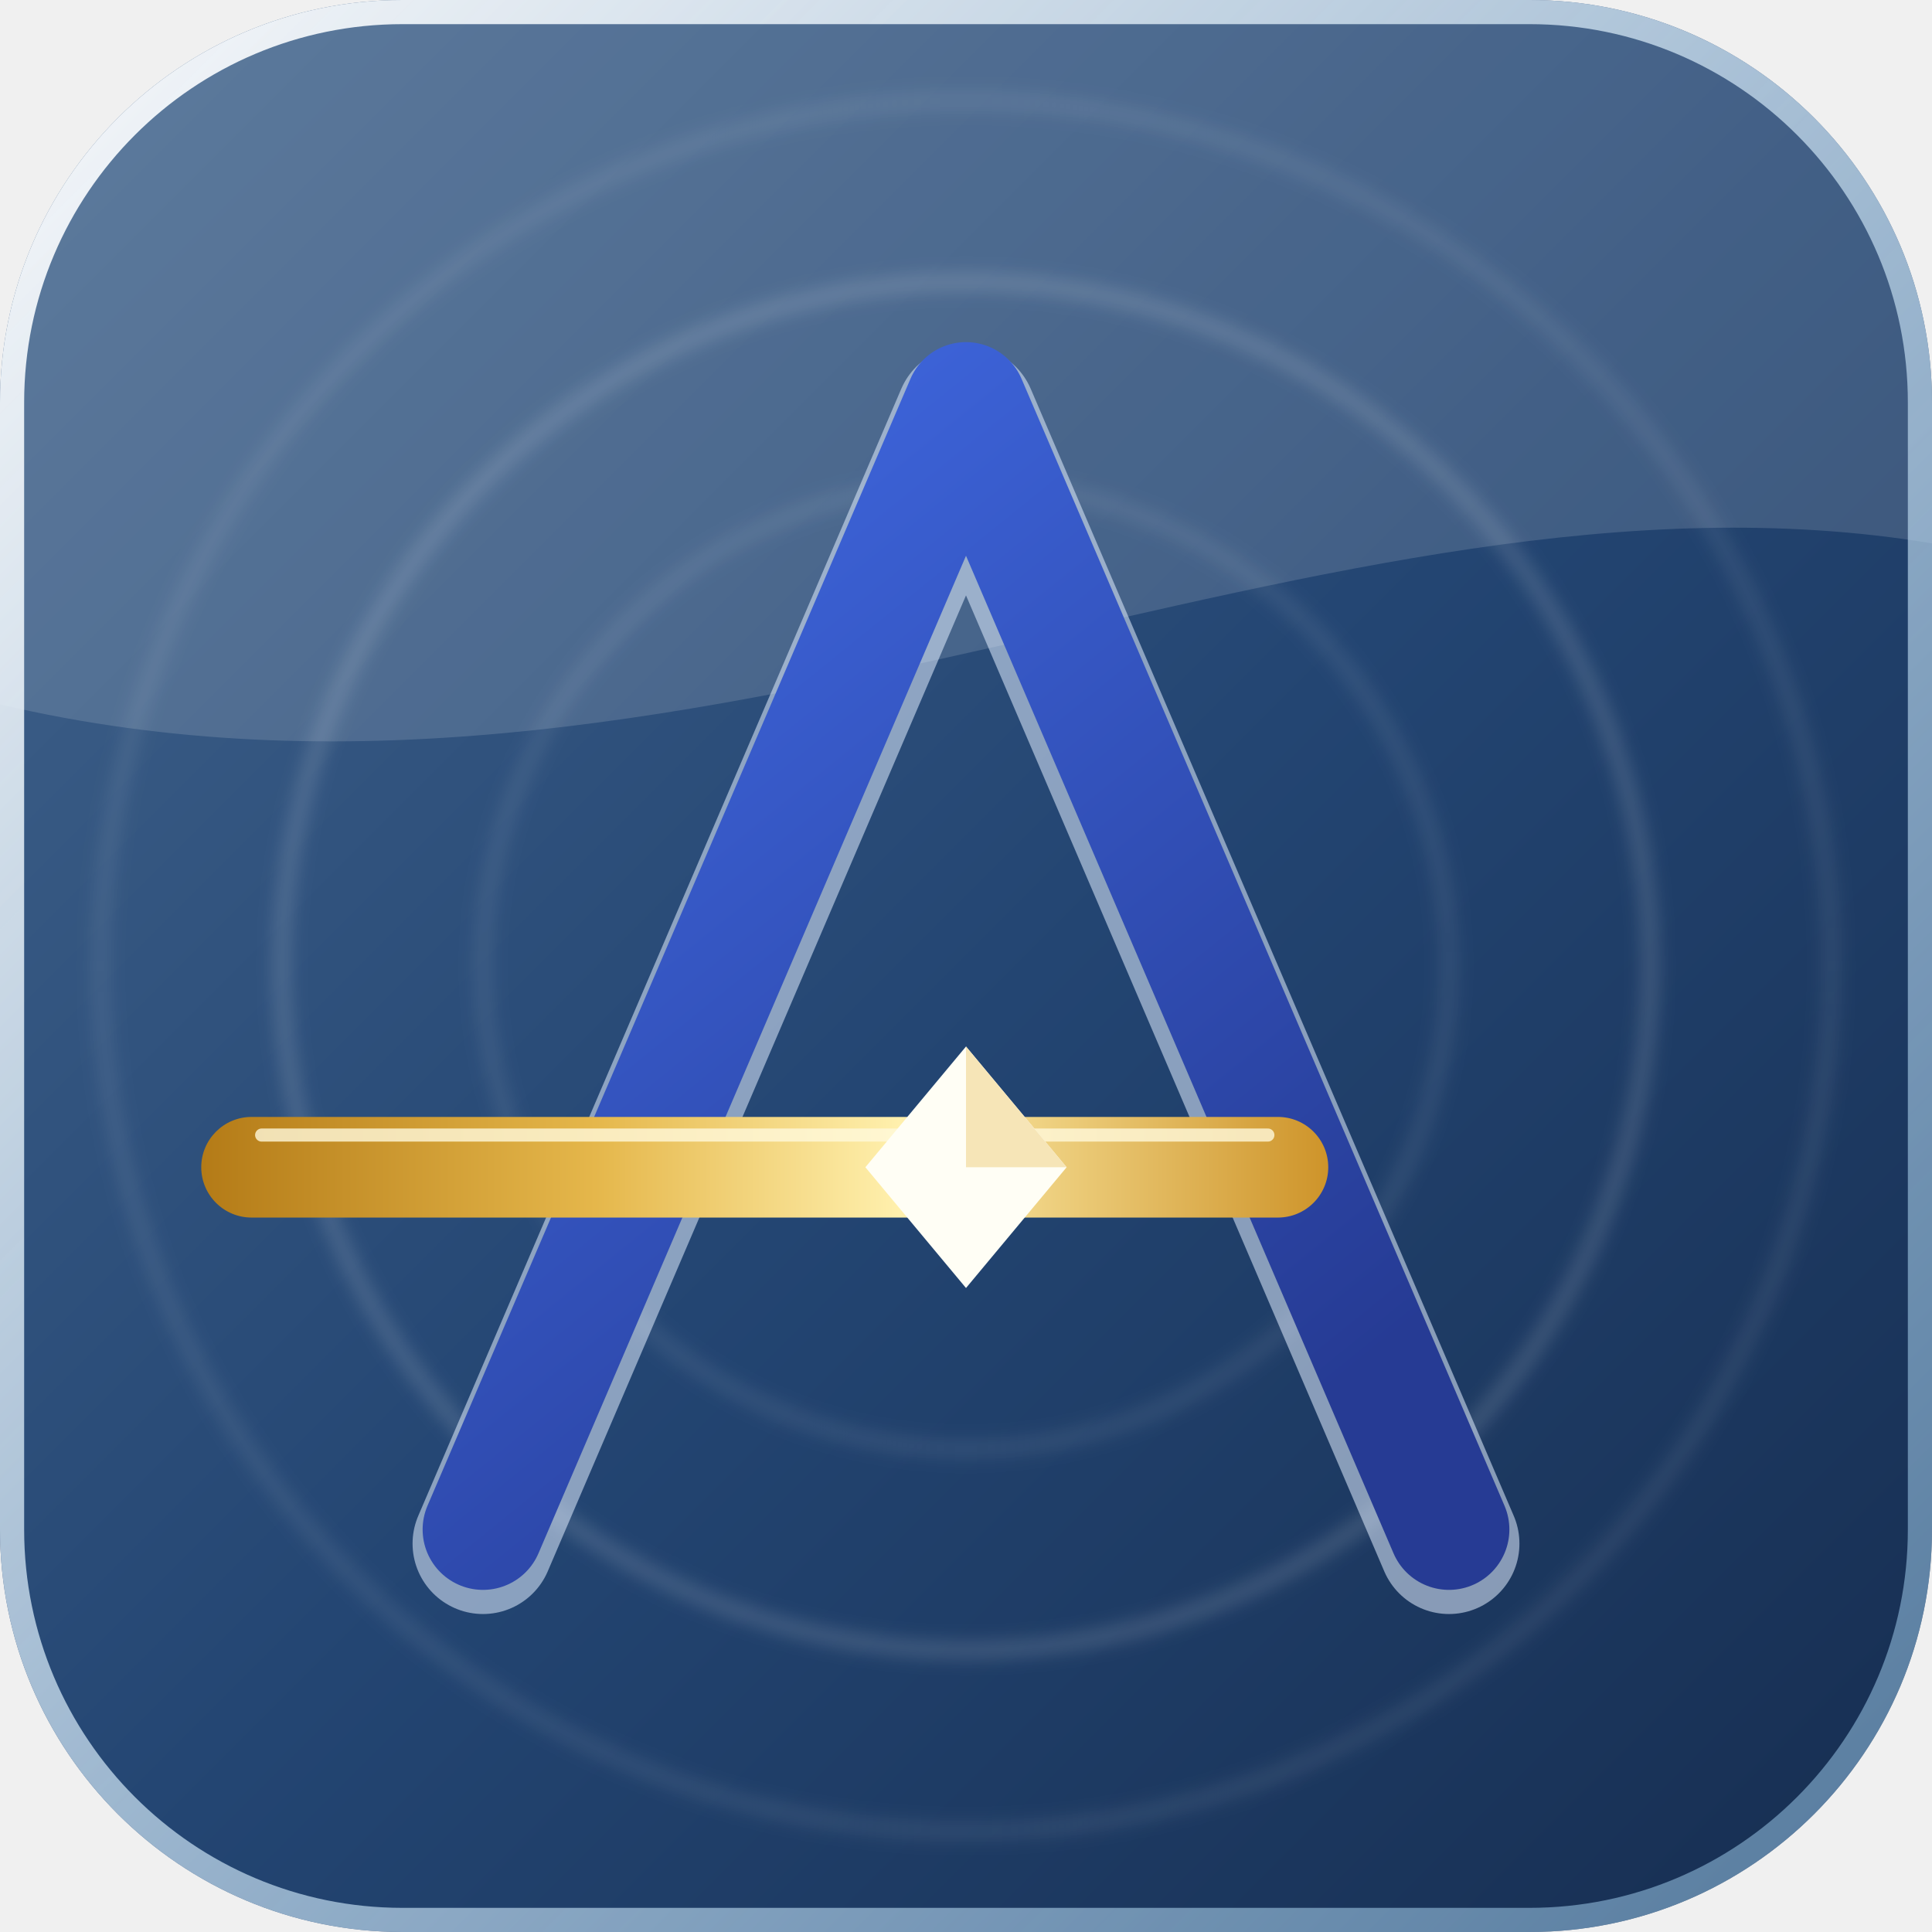
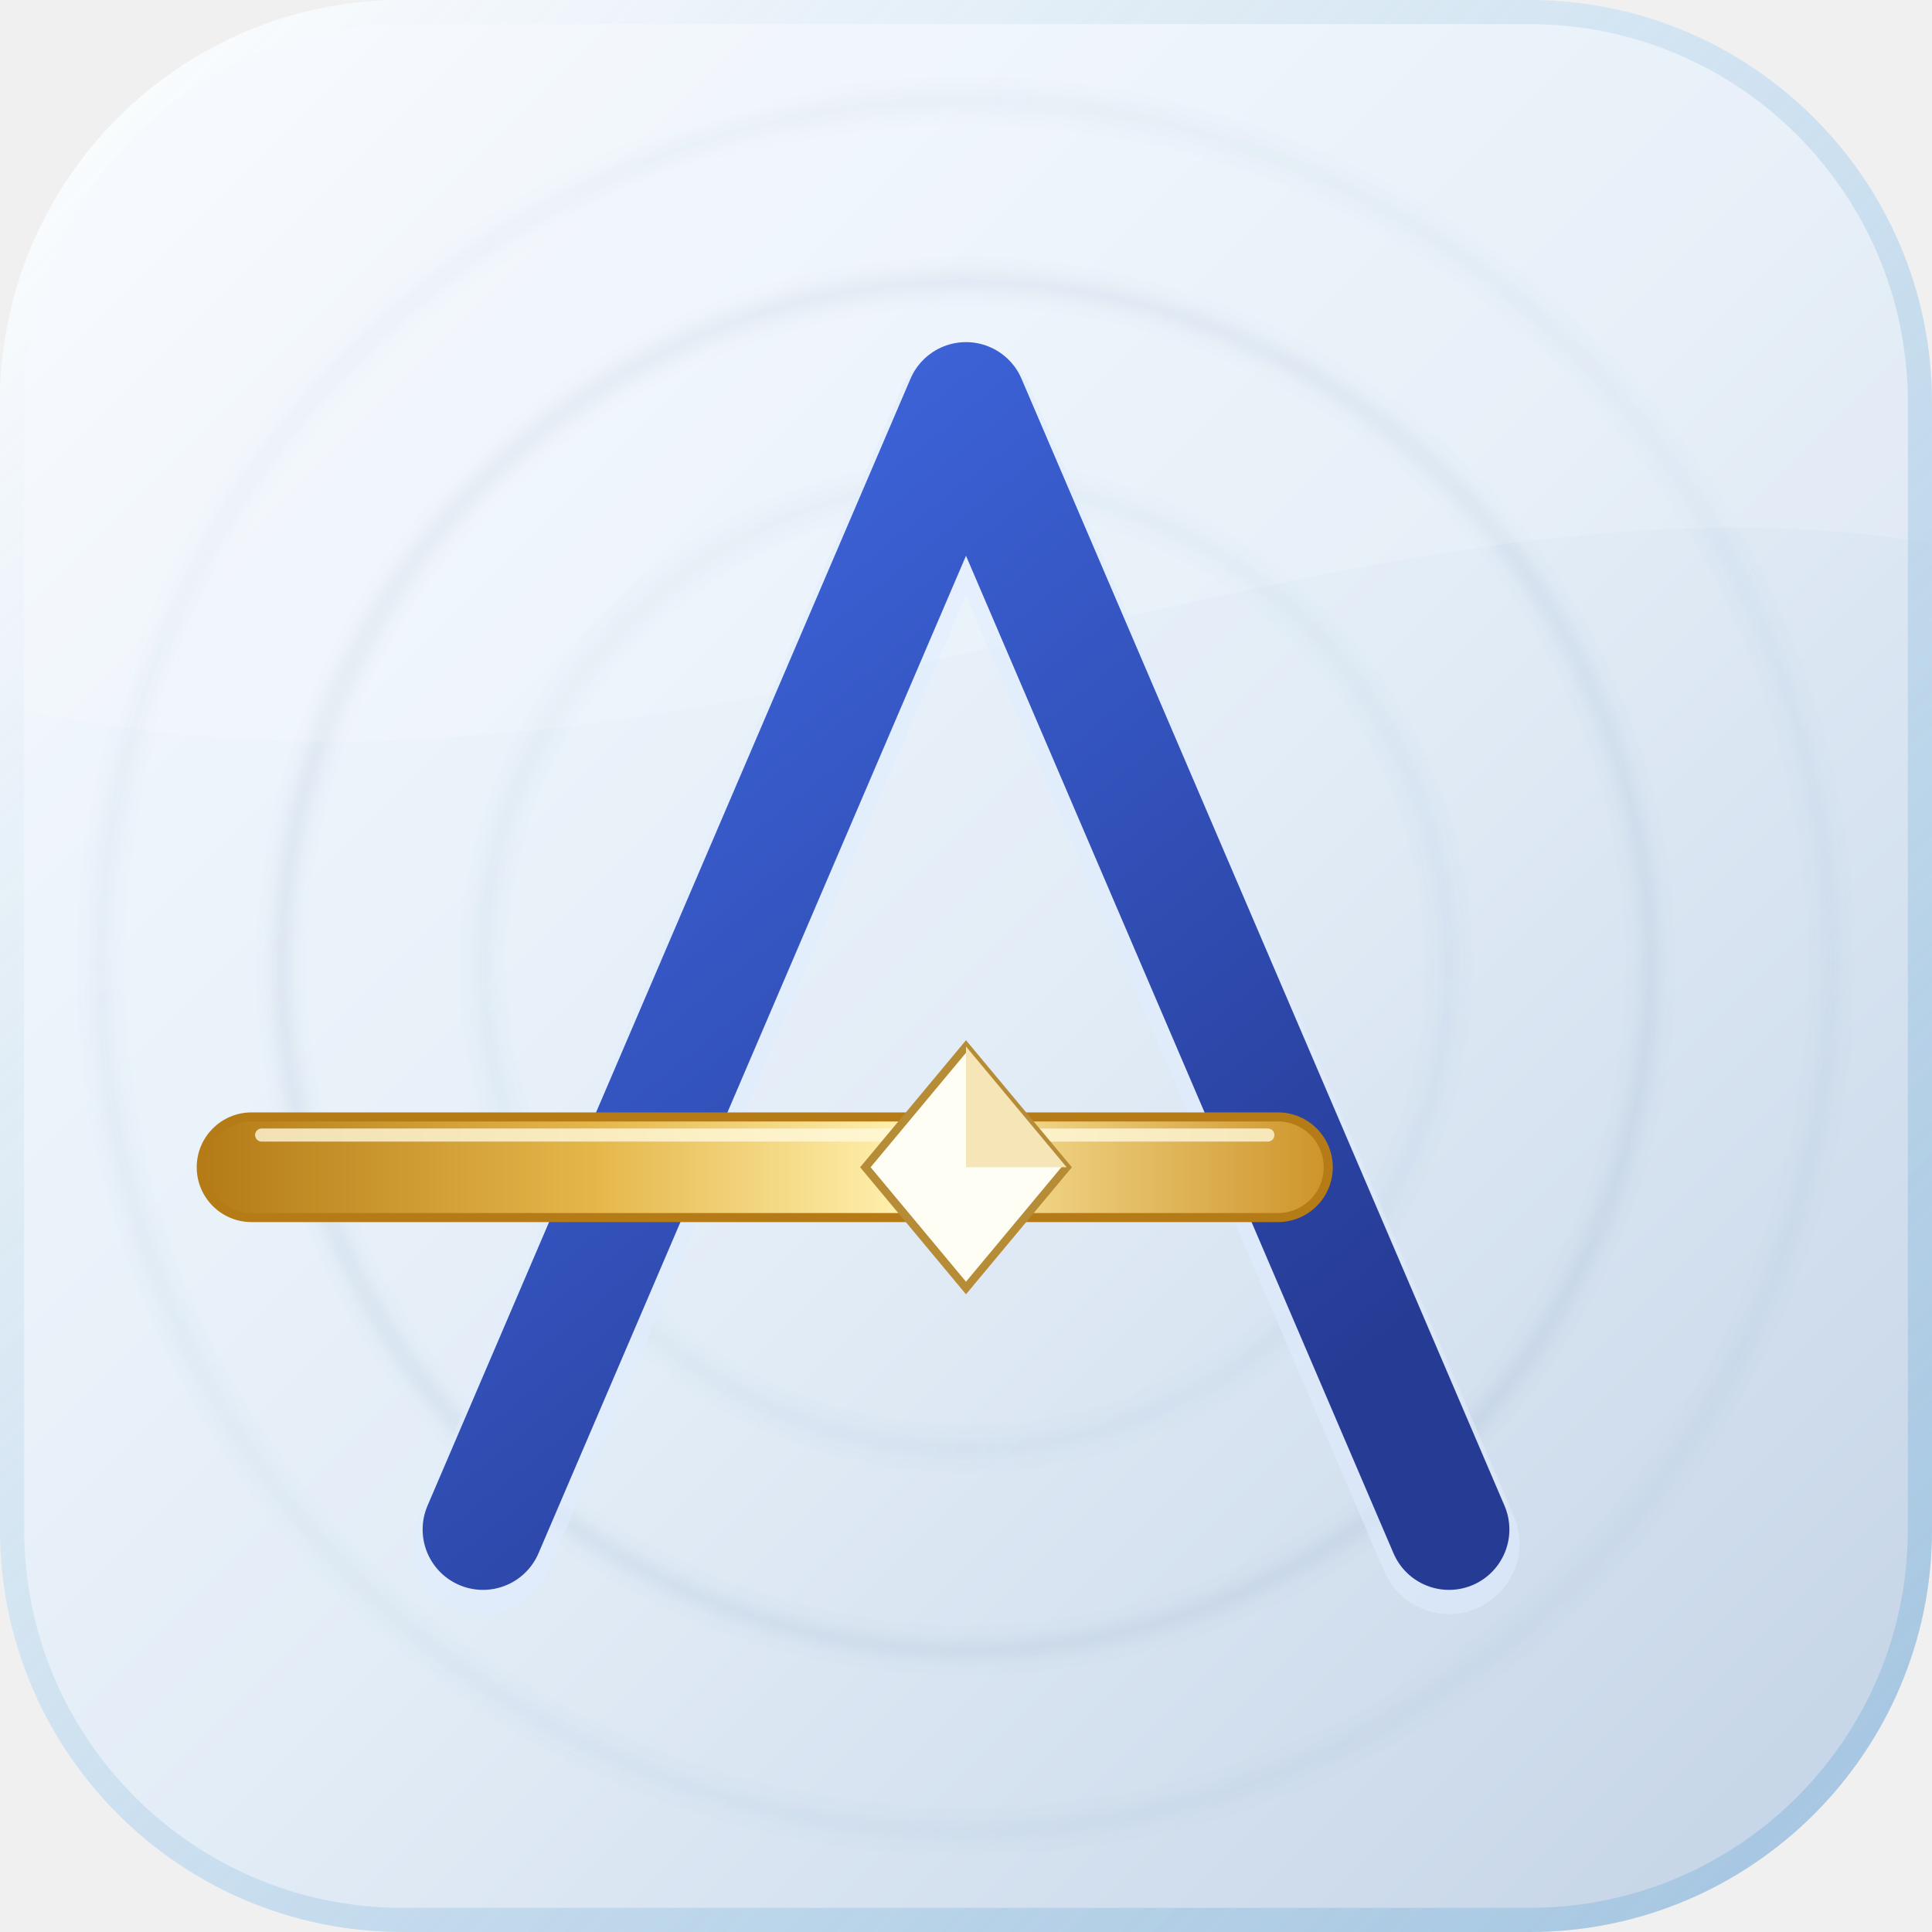
<svg xmlns="http://www.w3.org/2000/svg" viewBox="0 0 96 96">
  <defs>
    <clipPath id="tile">
      <rect width="96" height="96" rx="20" />
    </clipPath>
    <linearGradient id="glass" x2="1" y2="1">
-       <stop stop-color="#45678f" />
-       <stop offset=".52" stop-color="#234572" />
-       <stop offset="1" stop-color="#162d50" />
+       <stop stop-color="#f8fbff" />
+       <stop offset=".52" stop-color="#e3edf7" />
+       <stop offset="1" stop-color="#c2d2e5" />
    </linearGradient>
    <linearGradient id="edge" x2="1" y2="1">
      <stop stop-color="#fff" stop-opacity=".95" />
      <stop offset="1" stop-color="#8bb9dc" stop-opacity=".55" />
    </linearGradient>
    <linearGradient id="ink" x2=".7" y2="1">
      <stop stop-color="#416be6" />
      <stop offset="1" stop-color="#263b94" />
    </linearGradient>
    <linearGradient id="beam">
      <stop stop-color="#b47b17" />
      <stop offset=".35" stop-color="#e5b74b" />
      <stop offset=".62" stop-color="#fff0ad" />
      <stop offset="1" stop-color="#ce942a" />
    </linearGradient>
    <filter id="soft" x="-15%" y="-15%" width="130%" height="130%">
      <feGaussianBlur stdDeviation=".4" />
    </filter>
  </defs>
  <g clip-path="url(#tile)">
    <rect width="96" height="96" fill="url(#glass)" />
-     <g fill="none" stroke="#fff" stroke-width=".9" filter="url(#soft)">
+     <g fill="none" stroke="#7695b9" stroke-width=".9" filter="url(#soft)">
      <circle cx="48" cy="48" r="24" opacity=".08" />
      <circle cx="48" cy="48" r="34" opacity=".14" />
      <circle cx="48" cy="48" r="43" opacity=".08" />
    </g>
    <path d="M0 0h96v27C66 22 34 43 0 35Z" fill="#fff" opacity=".14" />
  </g>
  <rect x=".6" y=".6" width="94.8" height="94.8" rx="19.4" fill="none" stroke="url(#edge)" stroke-width="1.2" />
  <path d="M24 76 48 20 72 76" fill="none" stroke="#e0edff" stroke-width="7" stroke-linecap="round" stroke-linejoin="round" opacity=".55" transform="translate(0 .7)" />
  <path d="M24 76 48 20 72 76" fill="none" stroke="url(#ink)" stroke-width="6" stroke-linecap="round" stroke-linejoin="round" />
-   <rect x="10" y="55.5" width="56" height="5" rx="2.5" fill="url(#beam)" />
+   <rect x="10" y="55.5" width="56" height="5" rx="2.5" fill="url(#beam)" stroke="#b47b17" stroke-width=".45" />
  <path d="M13 56.4h50" stroke="#fff9db" stroke-width=".65" stroke-linecap="round" opacity=".8" />
-   <path d="m48 52 5 6-5 6-5-6Z" fill="#fffef5" />
+   <path d="m48 52 5 6-5 6-5-6Z" fill="#fffef5" stroke="#b78c36" stroke-width=".4" />
  <path d="m48 52 5 6h-5Z" fill="#f6e5b7" />
</svg>
